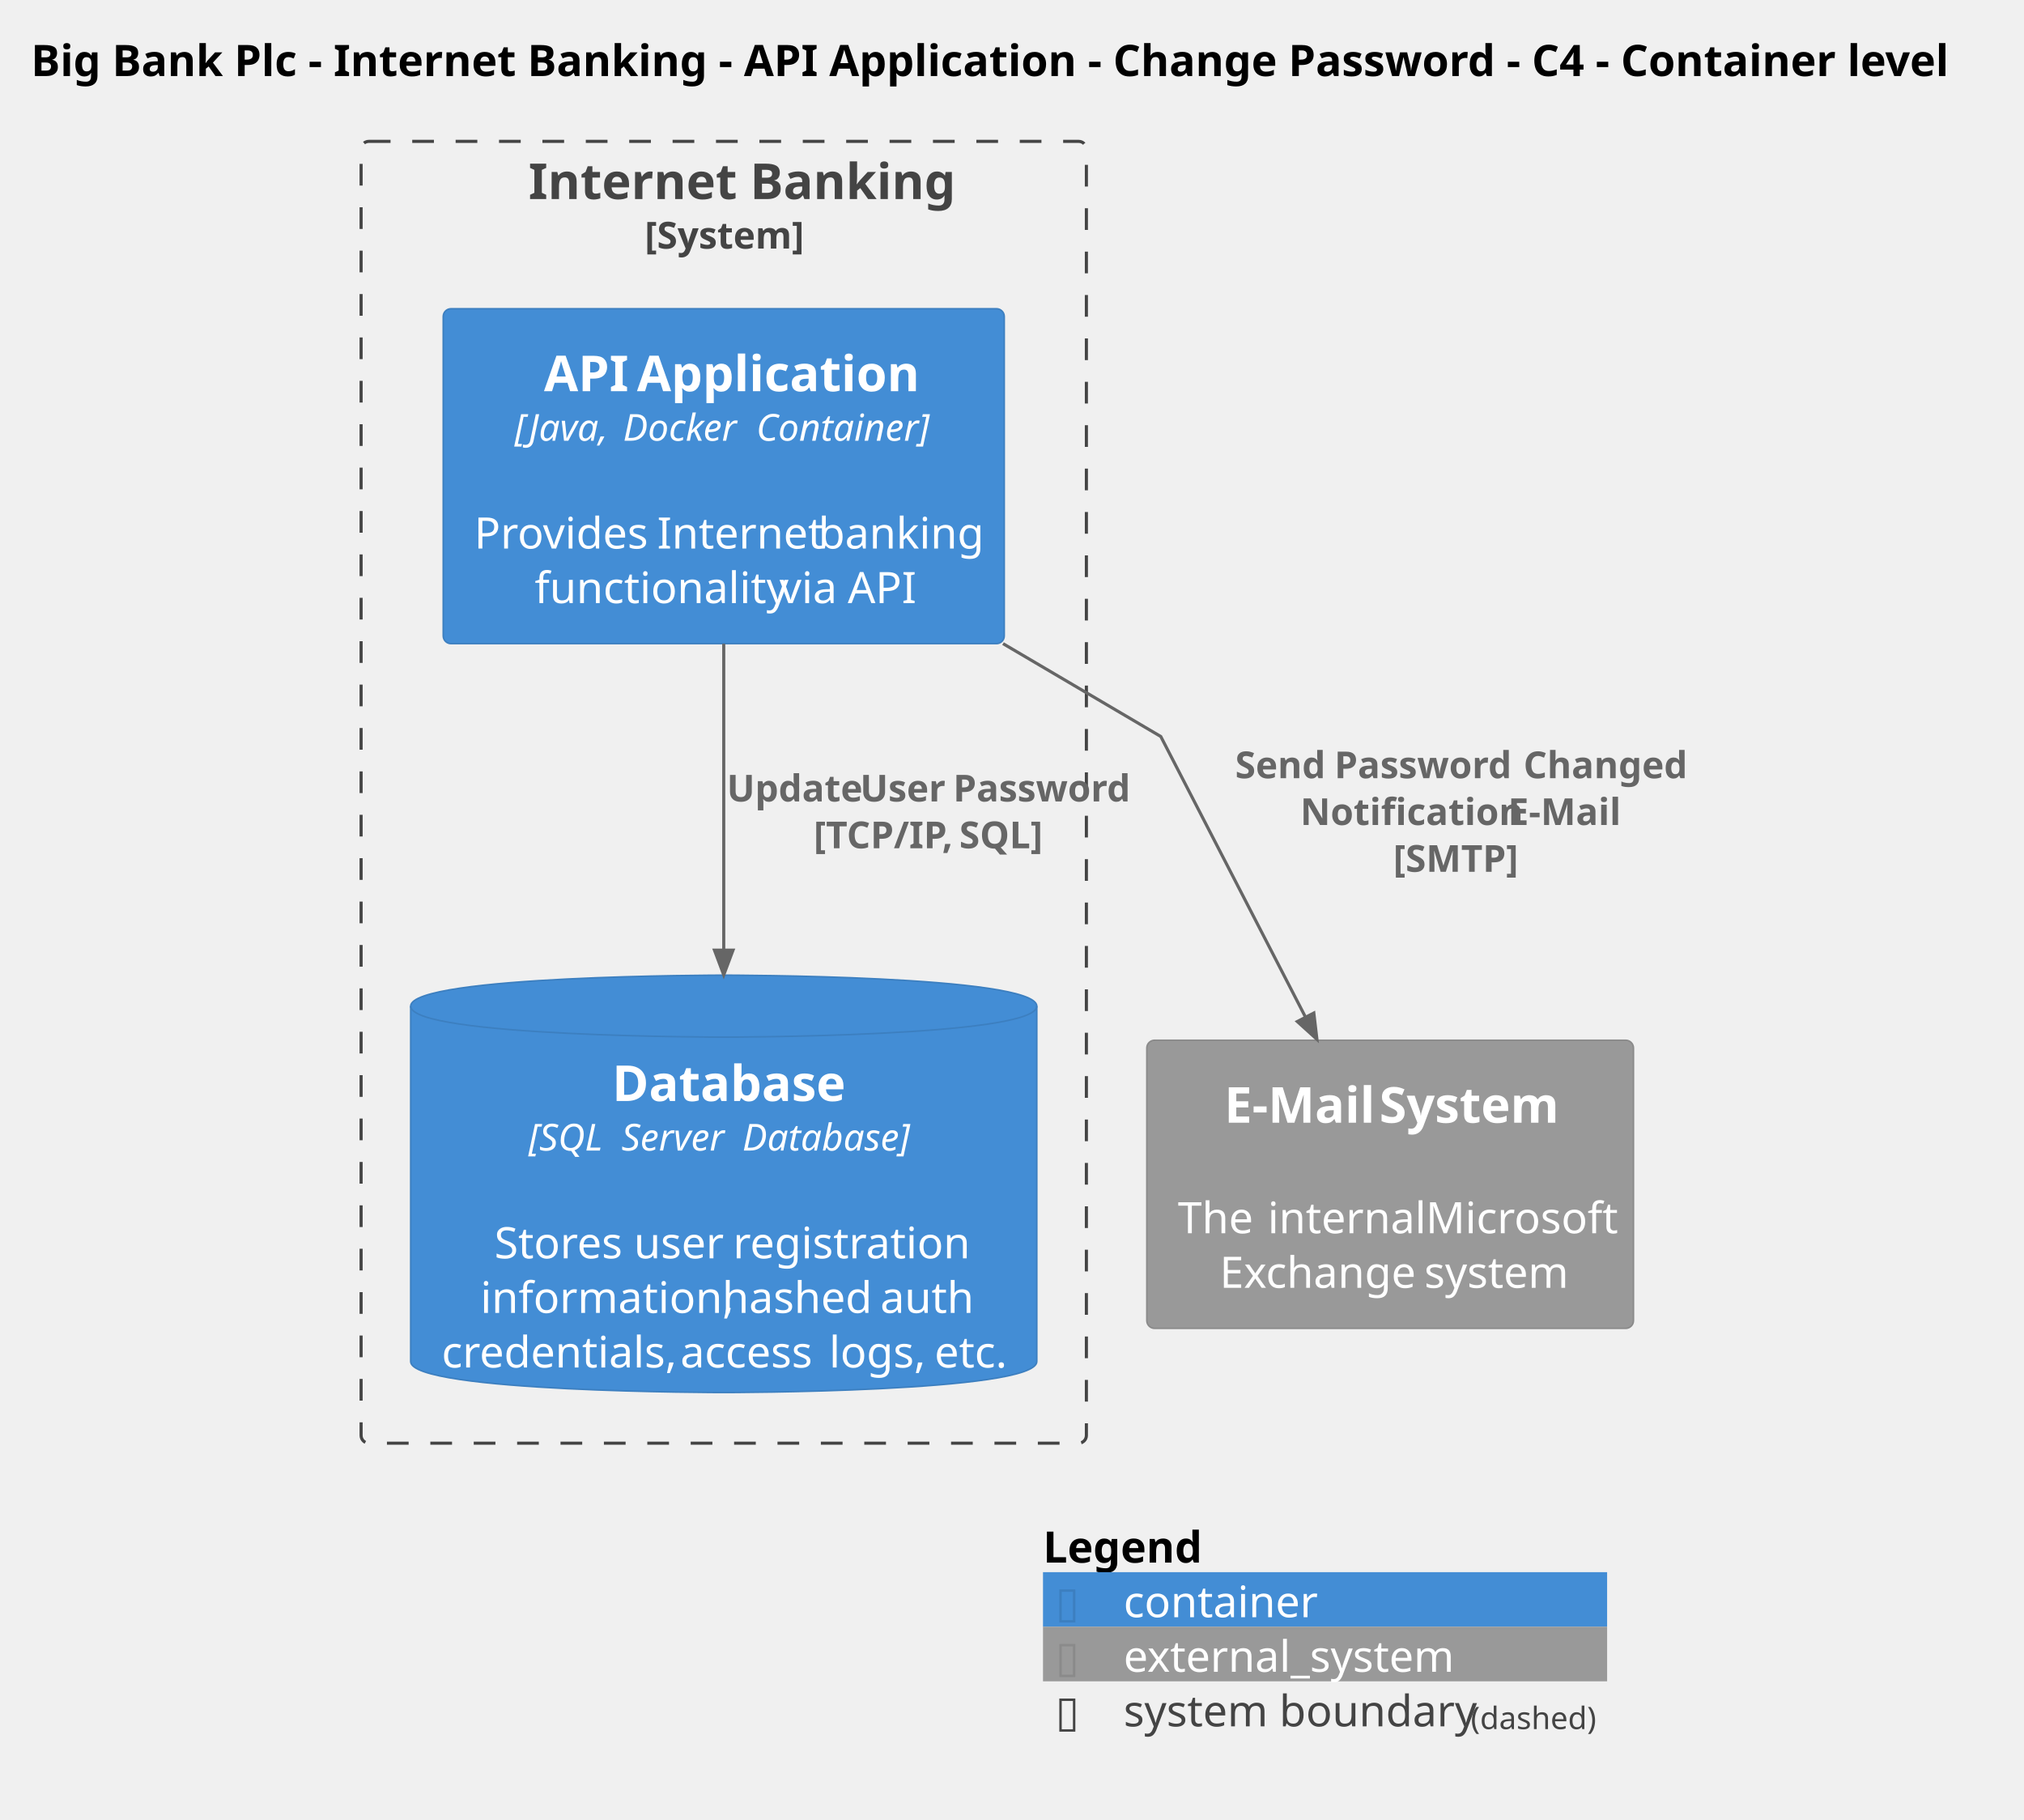
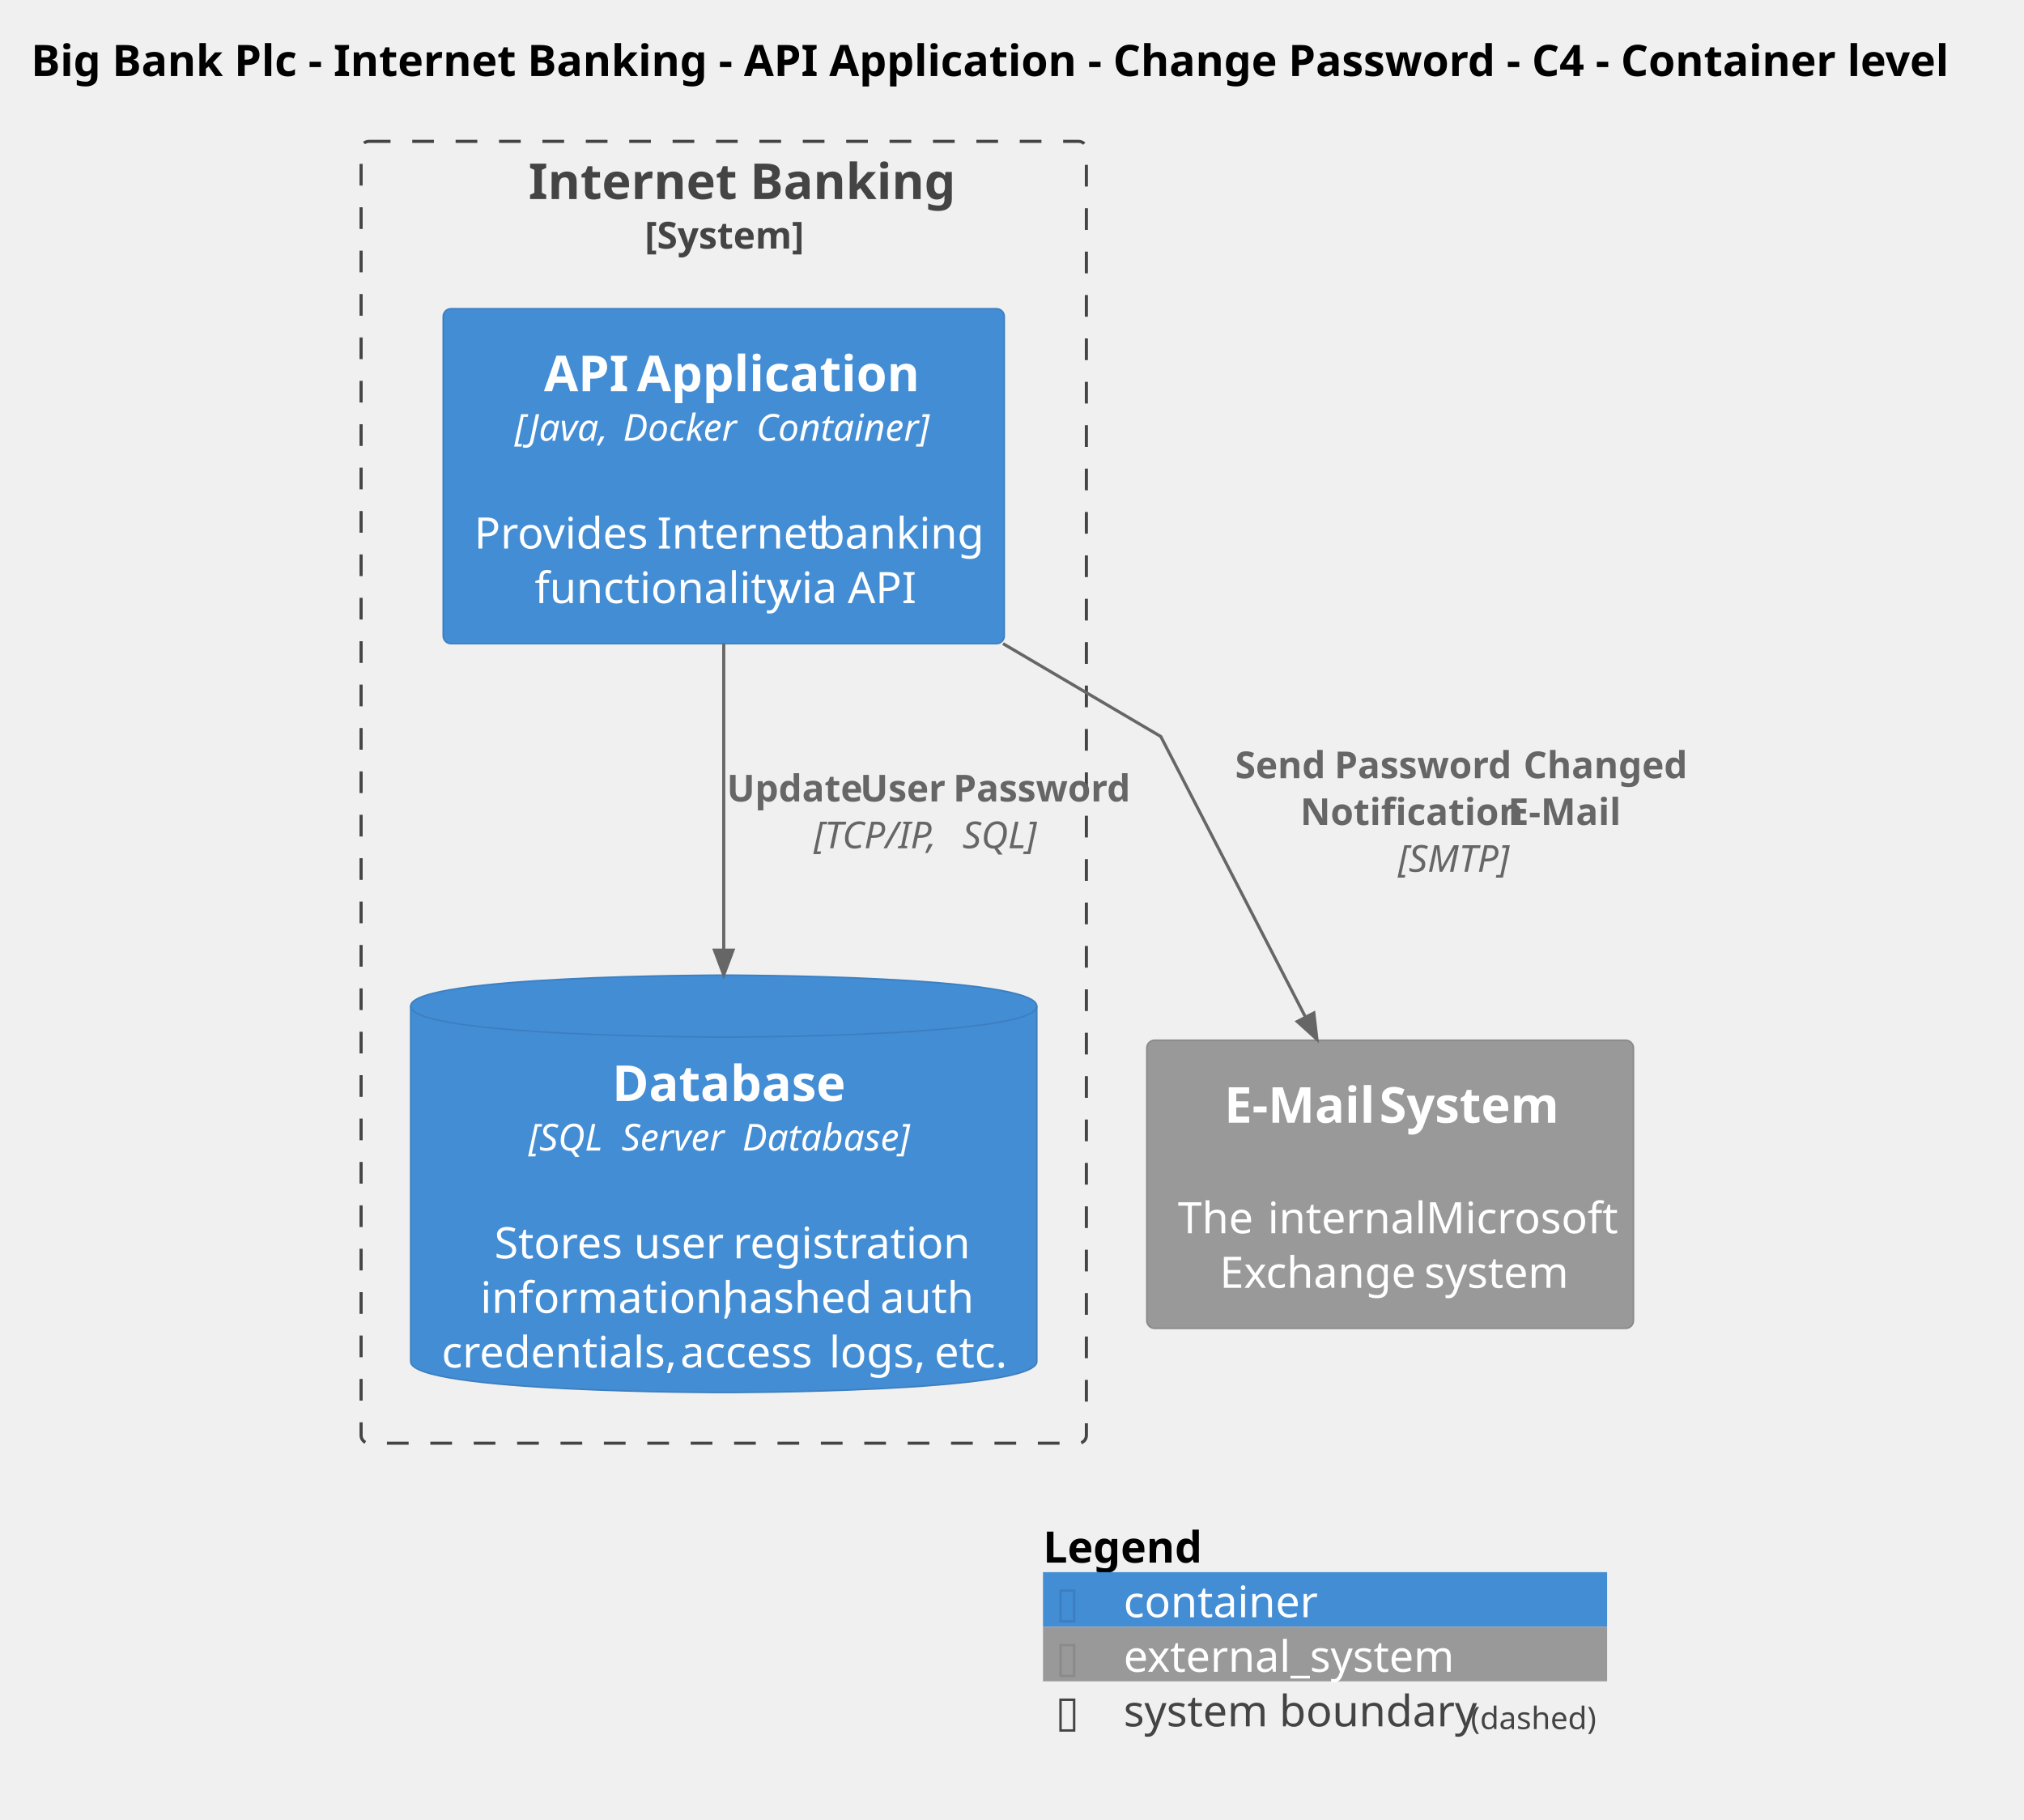
<svg xmlns="http://www.w3.org/2000/svg" contentStyleType="text/css" height="587px" preserveAspectRatio="none" style="width:653px;height:587px;background:#FFFFFF;" version="1.1" viewBox="0 0 653 587" width="653px" zoomAndPan="magnify">
  <defs />
  <g>
    <text fill="#000000" font-family="sans-serif" font-size="14" font-weight="bold" lengthAdjust="spacing" textLength="625" x="10" y="24.533">Big Bank Plc - Internet Banking - API Application - Change Password - C4 - Container level</text>
    <g id="cluster_BigBankPlc.SoftwareSystems.InternetBanking">
      <rect fill="none" height="420" rx="2.5" ry="2.5" style="stroke:#444444;stroke-width:1.0;stroke-dasharray:7.0,7.0;" width="234" x="116.5" y="45.609" />
      <text fill="#444444" font-family="sans-serif" font-size="16" font-weight="bold" lengthAdjust="spacing" textLength="126" x="170.5" y="64.219">Internet Banking</text>
      <text fill="#444444" font-family="sans-serif" font-size="12" font-weight="bold" lengthAdjust="spacing" textLength="51" x="208" y="80.191">[System]</text>
    </g>
    <g id="elem_BigBankPlc.SoftwareSystems.InternetBanking.Containers.APIApplication">
      <rect fill="#438DD5" height="108.047" rx="2.5" ry="2.5" style="stroke:#3C7FC0;stroke-width:0.5;" width="181" x="143" y="99.609" />
      <text fill="#FFFFFF" font-family="sans-serif" font-size="16" font-weight="bold" lengthAdjust="spacing" textLength="26" x="175.5" y="126.219">API</text>
      <text fill="#FFFFFF" font-family="sans-serif" font-size="16" font-weight="bold" lengthAdjust="spacing" textLength="4" x="201.5" y="126.219"> </text>
      <text fill="#FFFFFF" font-family="sans-serif" font-size="16" font-weight="bold" lengthAdjust="spacing" textLength="86" x="205.5" y="126.219">Application</text>
      <text fill="#FFFFFF" font-family="sans-serif" font-size="12" font-style="italic" lengthAdjust="spacing" textLength="32" x="166" y="142.191">[Java,</text>
      <text fill="#FFFFFF" font-family="sans-serif" font-size="12" font-style="italic" lengthAdjust="spacing" textLength="3" x="198" y="142.191"> </text>
      <text fill="#FFFFFF" font-family="sans-serif" font-size="12" font-style="italic" lengthAdjust="spacing" textLength="40" x="201" y="142.191">Docker</text>
      <text fill="#FFFFFF" font-family="sans-serif" font-size="12" font-style="italic" lengthAdjust="spacing" textLength="3" x="241" y="142.191"> </text>
      <text fill="#FFFFFF" font-family="sans-serif" font-size="12" font-style="italic" lengthAdjust="spacing" textLength="57" x="244" y="142.191">Container]</text>
      <text fill="#FFFFFF" font-family="sans-serif" font-size="14" lengthAdjust="spacing" textLength="4" x="231.5" y="159.361"> </text>
      <text fill="#FFFFFF" font-family="sans-serif" font-size="14" lengthAdjust="spacing" textLength="55" x="153" y="176.971">Provides</text>
      <text fill="#FFFFFF" font-family="sans-serif" font-size="14" lengthAdjust="spacing" textLength="4" x="208" y="176.971"> </text>
      <text fill="#FFFFFF" font-family="sans-serif" font-size="14" lengthAdjust="spacing" textLength="48" x="212" y="176.971">Internet</text>
      <text fill="#FFFFFF" font-family="sans-serif" font-size="14" lengthAdjust="spacing" textLength="4" x="260" y="176.971"> </text>
      <text fill="#FFFFFF" font-family="sans-serif" font-size="14" lengthAdjust="spacing" textLength="50" x="264" y="176.971">banking</text>
      <text fill="#FFFFFF" font-family="sans-serif" font-size="14" lengthAdjust="spacing" textLength="75" x="172.5" y="194.58">functionality</text>
      <text fill="#FFFFFF" font-family="sans-serif" font-size="14" lengthAdjust="spacing" textLength="4" x="247.5" y="194.58"> </text>
      <text fill="#FFFFFF" font-family="sans-serif" font-size="14" lengthAdjust="spacing" textLength="18" x="251.5" y="194.58">via</text>
      <text fill="#FFFFFF" font-family="sans-serif" font-size="14" lengthAdjust="spacing" textLength="4" x="269.5" y="194.58"> </text>
      <text fill="#FFFFFF" font-family="sans-serif" font-size="14" lengthAdjust="spacing" textLength="21" x="273.5" y="194.58">API</text>
    </g>
    <g id="elem_BigBankPlc.SoftwareSystems.InternetBanking.Containers.Database">
      <path d="M132.5,324.609 C132.5,314.609 233.5,314.609 233.5,314.609 C233.5,314.609 334.5,314.609 334.5,324.609 L334.5,439.266 C334.5,449.266 233.5,449.266 233.5,449.266 C233.5,449.266 132.5,449.266 132.5,439.266 L132.5,324.609 " fill="#438DD5" style="stroke:#3C7FC0;stroke-width:0.5;" />
      <path d="M132.5,324.609 C132.5,334.609 233.5,334.609 233.5,334.609 C233.5,334.609 334.5,334.609 334.5,324.609 " fill="none" style="stroke:#3C7FC0;stroke-width:0.5;" />
      <text fill="#FFFFFF" font-family="sans-serif" font-size="16" font-weight="bold" lengthAdjust="spacing" textLength="72" x="197.5" y="355.219">Database</text>
      <text fill="#FFFFFF" font-family="sans-serif" font-size="12" font-style="italic" lengthAdjust="spacing" textLength="27" x="170.5" y="371.191">[SQL</text>
      <text fill="#FFFFFF" font-family="sans-serif" font-size="12" font-style="italic" lengthAdjust="spacing" textLength="3" x="197.5" y="371.191"> </text>
      <text fill="#FFFFFF" font-family="sans-serif" font-size="12" font-style="italic" lengthAdjust="spacing" textLength="36" x="200.5" y="371.191">Server</text>
      <text fill="#FFFFFF" font-family="sans-serif" font-size="12" font-style="italic" lengthAdjust="spacing" textLength="3" x="236.5" y="371.191"> </text>
      <text fill="#FFFFFF" font-family="sans-serif" font-size="12" font-style="italic" lengthAdjust="spacing" textLength="57" x="239.5" y="371.191">Database]</text>
      <text fill="#FFFFFF" font-family="sans-serif" font-size="14" lengthAdjust="spacing" textLength="4" x="231.5" y="388.361"> </text>
      <text fill="#FFFFFF" font-family="sans-serif" font-size="14" lengthAdjust="spacing" textLength="41" x="159.5" y="405.971">Stores</text>
      <text fill="#FFFFFF" font-family="sans-serif" font-size="14" lengthAdjust="spacing" textLength="4" x="200.5" y="405.971"> </text>
      <text fill="#FFFFFF" font-family="sans-serif" font-size="14" lengthAdjust="spacing" textLength="28" x="204.5" y="405.971">user</text>
      <text fill="#FFFFFF" font-family="sans-serif" font-size="14" lengthAdjust="spacing" textLength="4" x="232.5" y="405.971"> </text>
      <text fill="#FFFFFF" font-family="sans-serif" font-size="14" lengthAdjust="spacing" textLength="71" x="236.5" y="405.971">registration</text>
      <text fill="#FFFFFF" font-family="sans-serif" font-size="14" lengthAdjust="spacing" textLength="74" x="155" y="423.58">information,</text>
      <text fill="#FFFFFF" font-family="sans-serif" font-size="14" lengthAdjust="spacing" textLength="4" x="229" y="423.58"> </text>
      <text fill="#FFFFFF" font-family="sans-serif" font-size="14" lengthAdjust="spacing" textLength="47" x="233" y="423.58">hashed</text>
      <text fill="#FFFFFF" font-family="sans-serif" font-size="14" lengthAdjust="spacing" textLength="4" x="280" y="423.58"> </text>
      <text fill="#FFFFFF" font-family="sans-serif" font-size="14" lengthAdjust="spacing" textLength="28" x="284" y="423.58">auth</text>
      <text fill="#FFFFFF" font-family="sans-serif" font-size="14" lengthAdjust="spacing" textLength="73" x="142.5" y="441.19">credentials,</text>
      <text fill="#FFFFFF" font-family="sans-serif" font-size="14" lengthAdjust="spacing" textLength="4" x="215.5" y="441.19"> </text>
      <text fill="#FFFFFF" font-family="sans-serif" font-size="14" lengthAdjust="spacing" textLength="44" x="219.5" y="441.19">access</text>
      <text fill="#FFFFFF" font-family="sans-serif" font-size="14" lengthAdjust="spacing" textLength="4" x="263.5" y="441.19"> </text>
      <text fill="#FFFFFF" font-family="sans-serif" font-size="14" lengthAdjust="spacing" textLength="30" x="267.5" y="441.19">logs,</text>
      <text fill="#FFFFFF" font-family="sans-serif" font-size="14" lengthAdjust="spacing" textLength="4" x="297.5" y="441.19"> </text>
      <text fill="#FFFFFF" font-family="sans-serif" font-size="14" lengthAdjust="spacing" textLength="23" x="301.5" y="441.19">etc.</text>
    </g>
    <g id="elem_BigBankPlc.SoftwareSystems.EMailSystem">
      <rect fill="#999999" height="92.953" rx="2.5" ry="2.5" style="stroke:#8A8A8A;stroke-width:0.5;" width="157" x="370" y="335.609" />
      <text fill="#FFFFFF" font-family="sans-serif" font-size="16" font-weight="bold" lengthAdjust="spacing" textLength="46" x="395" y="362.219">E-Mail</text>
      <text fill="#FFFFFF" font-family="sans-serif" font-size="16" font-weight="bold" lengthAdjust="spacing" textLength="4" x="441" y="362.219"> </text>
      <text fill="#FFFFFF" font-family="sans-serif" font-size="16" font-weight="bold" lengthAdjust="spacing" textLength="57" x="445" y="362.219">System</text>
      <text fill="#FFFFFF" font-family="sans-serif" font-size="14" lengthAdjust="spacing" textLength="4" x="446.5" y="380.268"> </text>
      <text fill="#FFFFFF" font-family="sans-serif" font-size="14" lengthAdjust="spacing" textLength="25" x="380" y="397.877">The</text>
      <text fill="#FFFFFF" font-family="sans-serif" font-size="14" lengthAdjust="spacing" textLength="4" x="405" y="397.877"> </text>
      <text fill="#FFFFFF" font-family="sans-serif" font-size="14" lengthAdjust="spacing" textLength="47" x="409" y="397.877">internal</text>
      <text fill="#FFFFFF" font-family="sans-serif" font-size="14" lengthAdjust="spacing" textLength="4" x="456" y="397.877"> </text>
      <text fill="#FFFFFF" font-family="sans-serif" font-size="14" lengthAdjust="spacing" textLength="57" x="460" y="397.877">Microsoft</text>
      <text fill="#FFFFFF" font-family="sans-serif" font-size="14" lengthAdjust="spacing" textLength="62" x="393.5" y="415.486">Exchange</text>
      <text fill="#FFFFFF" font-family="sans-serif" font-size="14" lengthAdjust="spacing" textLength="4" x="455.5" y="415.486"> </text>
      <text fill="#FFFFFF" font-family="sans-serif" font-size="14" lengthAdjust="spacing" textLength="44" x="459.5" y="415.486">system</text>
    </g>
    <g id="link_BigBankPlc.SoftwareSystems.InternetBanking.Containers.APIApplication_BigBankPlc.SoftwareSystems.InternetBanking.Containers.Database">
      <path d="M233.5,207.709 C233.5,239.619 233.5,272.489 233.5,306.539 " fill="none" id="BigBankPlc.SoftwareSystems.InternetBanking.Containers.APIApplication-to-BigBankPlc.SoftwareSystems.InternetBanking.Containers.Database" style="stroke:#666666;stroke-width:1.0;" />
      <polygon fill="#666666" points="233.5,314.539,236.5,306.539,230.5,306.539,233.5,314.539" style="stroke:#666666;stroke-width:1.0;" />
      <text fill="#666666" font-family="sans-serif" font-size="12" font-weight="bold" lengthAdjust="spacing" textLength="40" x="234.5" y="258.566">Update</text>
      <text fill="#666666" font-family="sans-serif" font-size="12" font-weight="bold" lengthAdjust="spacing" textLength="3" x="274.5" y="258.566"> </text>
      <text fill="#666666" font-family="sans-serif" font-size="12" font-weight="bold" lengthAdjust="spacing" textLength="27" x="277.5" y="258.566">User</text>
      <text fill="#666666" font-family="sans-serif" font-size="12" font-weight="bold" lengthAdjust="spacing" textLength="3" x="304.5" y="258.566"> </text>
      <text fill="#666666" font-family="sans-serif" font-size="12" font-weight="bold" lengthAdjust="spacing" textLength="58" x="307.5" y="258.566">Password</text>
-       <text fill="#666666" font-family="sans-serif" font-size="12" font-weight="bold" lengthAdjust="spacing" textLength="44" x="262.5" y="273.66">[TCP/IP,</text>
-       <text fill="#666666" font-family="sans-serif" font-size="12" font-weight="bold" lengthAdjust="spacing" textLength="3" x="306.5" y="273.66"> </text>
-       <text fill="#666666" font-family="sans-serif" font-size="12" font-weight="bold" lengthAdjust="spacing" textLength="28" x="309.5" y="273.66">SQL]</text>
+       <text fill="#666666" font-family="sans-serif" font-size="12" font-style="italic" lengthAdjust="spacing" textLength="45" x="262.5" y="273.66">[TCP/IP,</text>
+       <text fill="#666666" font-family="sans-serif" font-size="12" font-style="italic" lengthAdjust="spacing" textLength="3" x="307.5" y="273.66"> </text>
+       <text fill="#666666" font-family="sans-serif" font-size="12" font-style="italic" lengthAdjust="spacing" textLength="27" x="310.5" y="273.66">SQL]</text>
    </g>
    <g id="link_BigBankPlc.SoftwareSystems.InternetBanking.Containers.APIApplication_BigBankPlc.SoftwareSystems.EMailSystem">
      <path d="M323.6,207.649 C351.23,223.909 374.5,237.609 374.5,237.609 C374.5,237.609 399.565,286.199 421.214,328.199 " fill="none" id="BigBankPlc.SoftwareSystems.InternetBanking.Containers.APIApplication-to-BigBankPlc.SoftwareSystems.EMailSystem" style="stroke:#666666;stroke-width:1.0;" />
      <polygon fill="#666666" points="424.88,335.309,423.881,326.824,418.548,329.573,424.88,335.309" style="stroke:#666666;stroke-width:1.0;" />
      <text fill="#666666" font-family="sans-serif" font-size="12" font-weight="bold" lengthAdjust="spacing" textLength="29" x="398.5" y="251.066">Send</text>
      <text fill="#666666" font-family="sans-serif" font-size="12" font-weight="bold" lengthAdjust="spacing" textLength="3" x="427.5" y="251.066"> </text>
      <text fill="#666666" font-family="sans-serif" font-size="12" font-weight="bold" lengthAdjust="spacing" textLength="58" x="430.5" y="251.066">Password</text>
      <text fill="#666666" font-family="sans-serif" font-size="12" font-weight="bold" lengthAdjust="spacing" textLength="3" x="488.5" y="251.066"> </text>
      <text fill="#666666" font-family="sans-serif" font-size="12" font-weight="bold" lengthAdjust="spacing" textLength="50" x="491.5" y="251.066">Changed</text>
      <text fill="#666666" font-family="sans-serif" font-size="12" font-weight="bold" lengthAdjust="spacing" textLength="64" x="419.5" y="266.16">Notification</text>
      <text fill="#666666" font-family="sans-serif" font-size="12" font-weight="bold" lengthAdjust="spacing" textLength="3" x="483.5" y="266.16"> </text>
      <text fill="#666666" font-family="sans-serif" font-size="12" font-weight="bold" lengthAdjust="spacing" textLength="34" x="486.5" y="266.16">E-Mail</text>
-       <text fill="#666666" font-family="sans-serif" font-size="12" font-weight="bold" lengthAdjust="spacing" textLength="41" x="449.5" y="281.254">[SMTP]</text>
+       <text fill="#666666" font-family="sans-serif" font-size="12" font-style="italic" lengthAdjust="spacing" textLength="38" x="451" y="281.254">[SMTP]</text>
    </g>
    <rect fill="none" height="17.609" style="stroke:none;stroke-width:1.0;" width="182" x="336.5" y="489.609" />
    <text fill="#000000" font-family="sans-serif" font-size="14" font-weight="bold" lengthAdjust="spacing" textLength="53" x="336.5" y="504.143">Legend</text>
    <text fill="#FFFFFF" font-family="sans-serif" font-size="14" lengthAdjust="spacing" textLength="4" x="389.5" y="504.143"> </text>
    <rect fill="#438DD5" height="17.609" style="stroke:none;stroke-width:1.0;" width="182" x="336.5" y="507.219" />
    <text fill="#3C7FC0" font-family="sans-serif" font-size="14" lengthAdjust="spacing" textLength="14" x="340.5" y="521.752">▯</text>
    <text fill="#FFFFFF" font-family="sans-serif" font-size="14" lengthAdjust="spacing" textLength="4" x="354.5" y="521.752"> </text>
    <text fill="#FFFFFF" font-family="sans-serif" font-size="14" lengthAdjust="spacing" textLength="59" x="362.5" y="521.752">container</text>
    <text fill="#FFFFFF" font-family="sans-serif" font-size="14" lengthAdjust="spacing" textLength="4" x="425.5" y="521.752"> </text>
    <rect fill="#999999" height="17.609" style="stroke:none;stroke-width:1.0;" width="182" x="336.5" y="524.828" />
    <text fill="#8A8A8A" font-family="sans-serif" font-size="14" lengthAdjust="spacing" textLength="14" x="340.5" y="539.361">▯</text>
    <text fill="#FFFFFF" font-family="sans-serif" font-size="14" lengthAdjust="spacing" textLength="4" x="354.5" y="539.361"> </text>
    <text fill="#FFFFFF" font-family="sans-serif" font-size="14" lengthAdjust="spacing" textLength="102" x="362.5" y="539.361">external_system</text>
    <text fill="#FFFFFF" font-family="sans-serif" font-size="14" lengthAdjust="spacing" textLength="4" x="468.5" y="539.361"> </text>
    <rect fill="none" height="17.609" style="stroke:none;stroke-width:1.0;" width="182" x="336.5" y="542.438" />
    <text fill="#444444" font-family="sans-serif" font-size="14" lengthAdjust="spacing" textLength="14" x="340.5" y="556.971">▯</text>
    <text fill="#FFFFFF" font-family="sans-serif" font-size="14" lengthAdjust="spacing" textLength="4" x="354.5" y="556.971"> </text>
    <text fill="#444444" font-family="sans-serif" font-size="14" lengthAdjust="spacing" textLength="108" x="362.5" y="556.971">system boundary</text>
    <text fill="#444444" font-family="sans-serif" font-size="10" lengthAdjust="spacing" textLength="40" x="474.5" y="557.85">(dashed)</text>
    <text fill="#FFFFFF" font-family="sans-serif" font-size="14" lengthAdjust="spacing" textLength="4" x="514.5" y="556.971"> </text>
    <line style="stroke:none;stroke-width:1.0;" x1="336.5" x2="518.5" y1="489.609" y2="489.609" />
    <line style="stroke:none;stroke-width:1.0;" x1="336.5" x2="518.5" y1="507.219" y2="507.219" />
    <line style="stroke:none;stroke-width:1.0;" x1="336.5" x2="518.5" y1="524.828" y2="524.828" />
    <line style="stroke:none;stroke-width:1.0;" x1="336.5" x2="518.5" y1="542.438" y2="542.438" />
    <line style="stroke:none;stroke-width:1.0;" x1="336.5" x2="518.5" y1="560.047" y2="560.047" />
    <line style="stroke:none;stroke-width:1.0;" x1="336.5" x2="336.5" y1="489.609" y2="560.047" />
    <line style="stroke:none;stroke-width:1.0;" x1="518.5" x2="518.5" y1="489.609" y2="560.047" />
  </g>
</svg>
